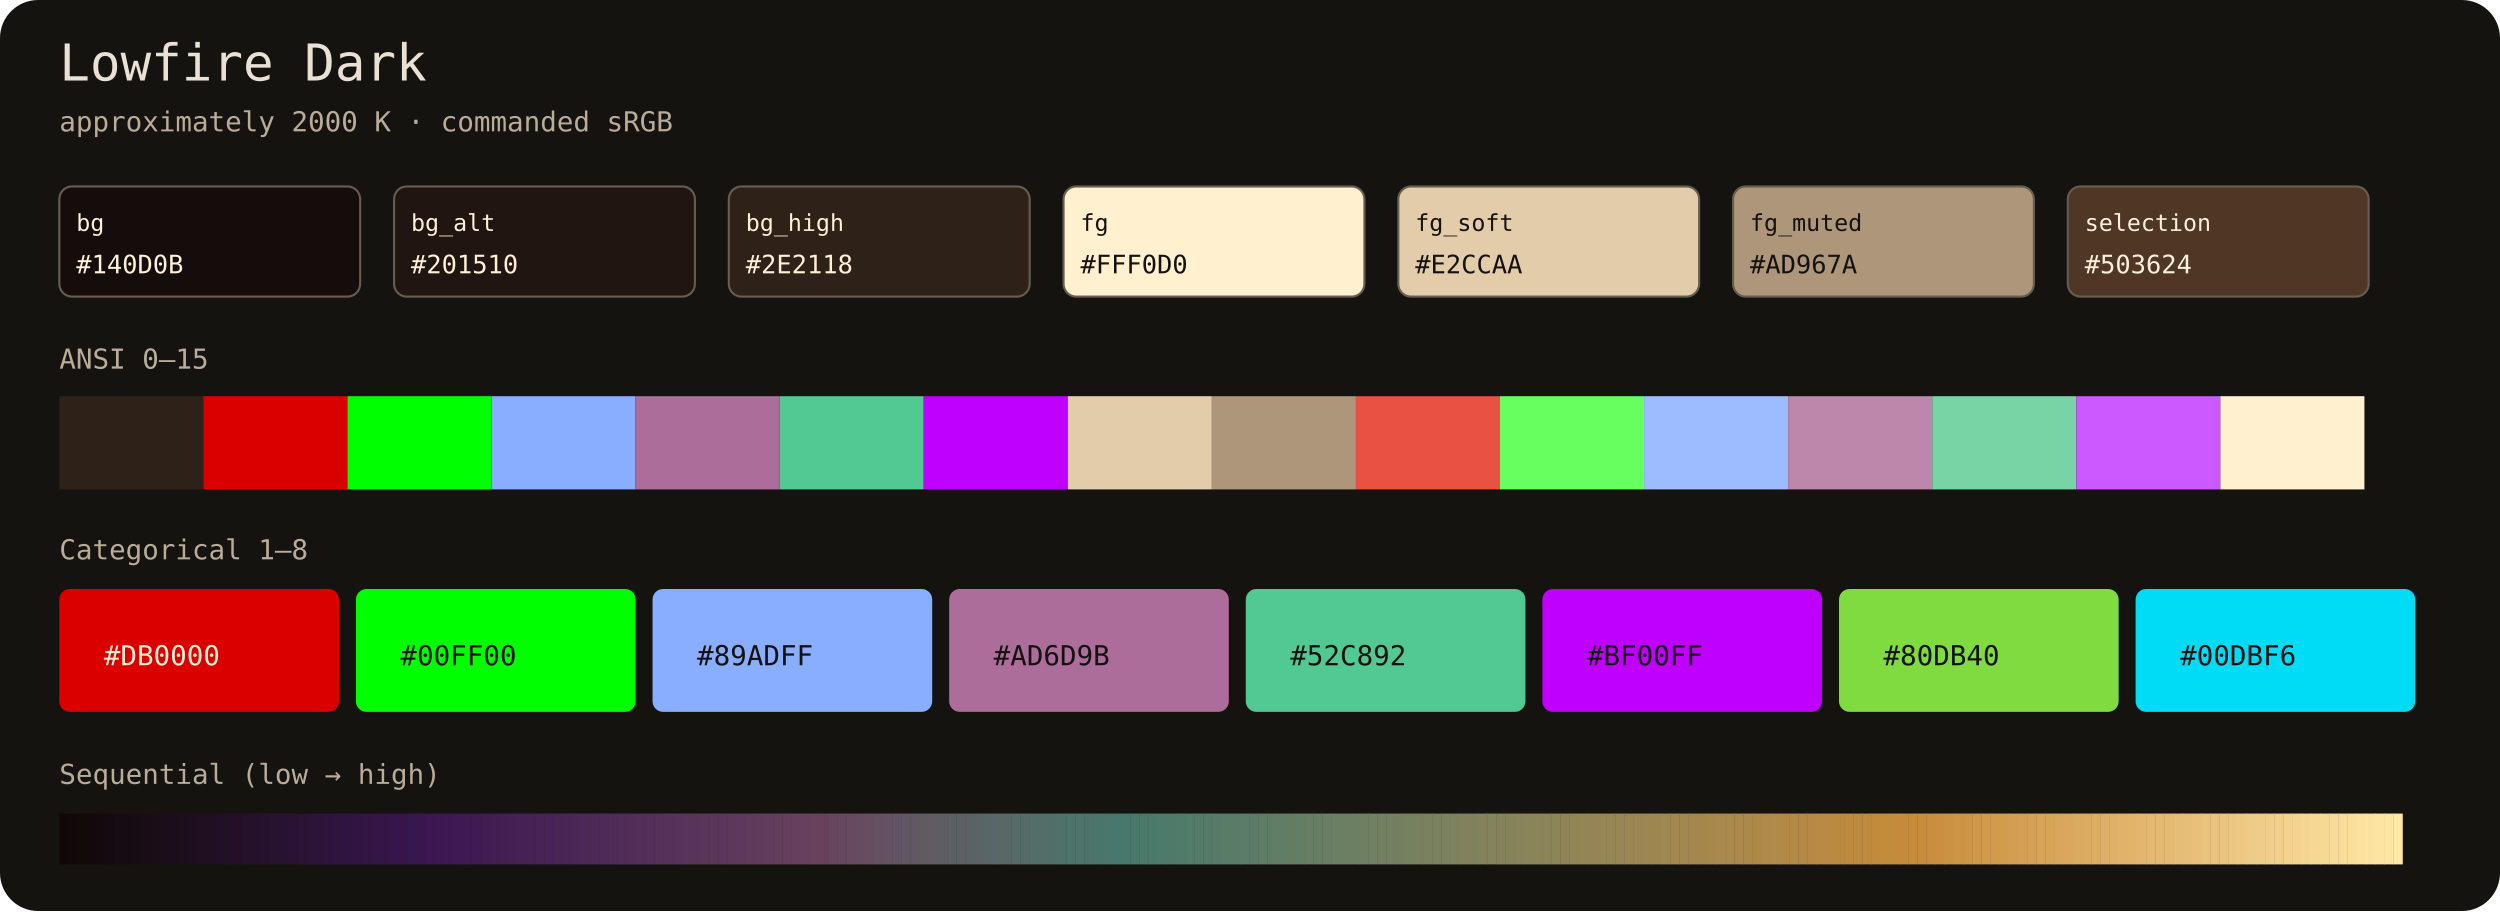
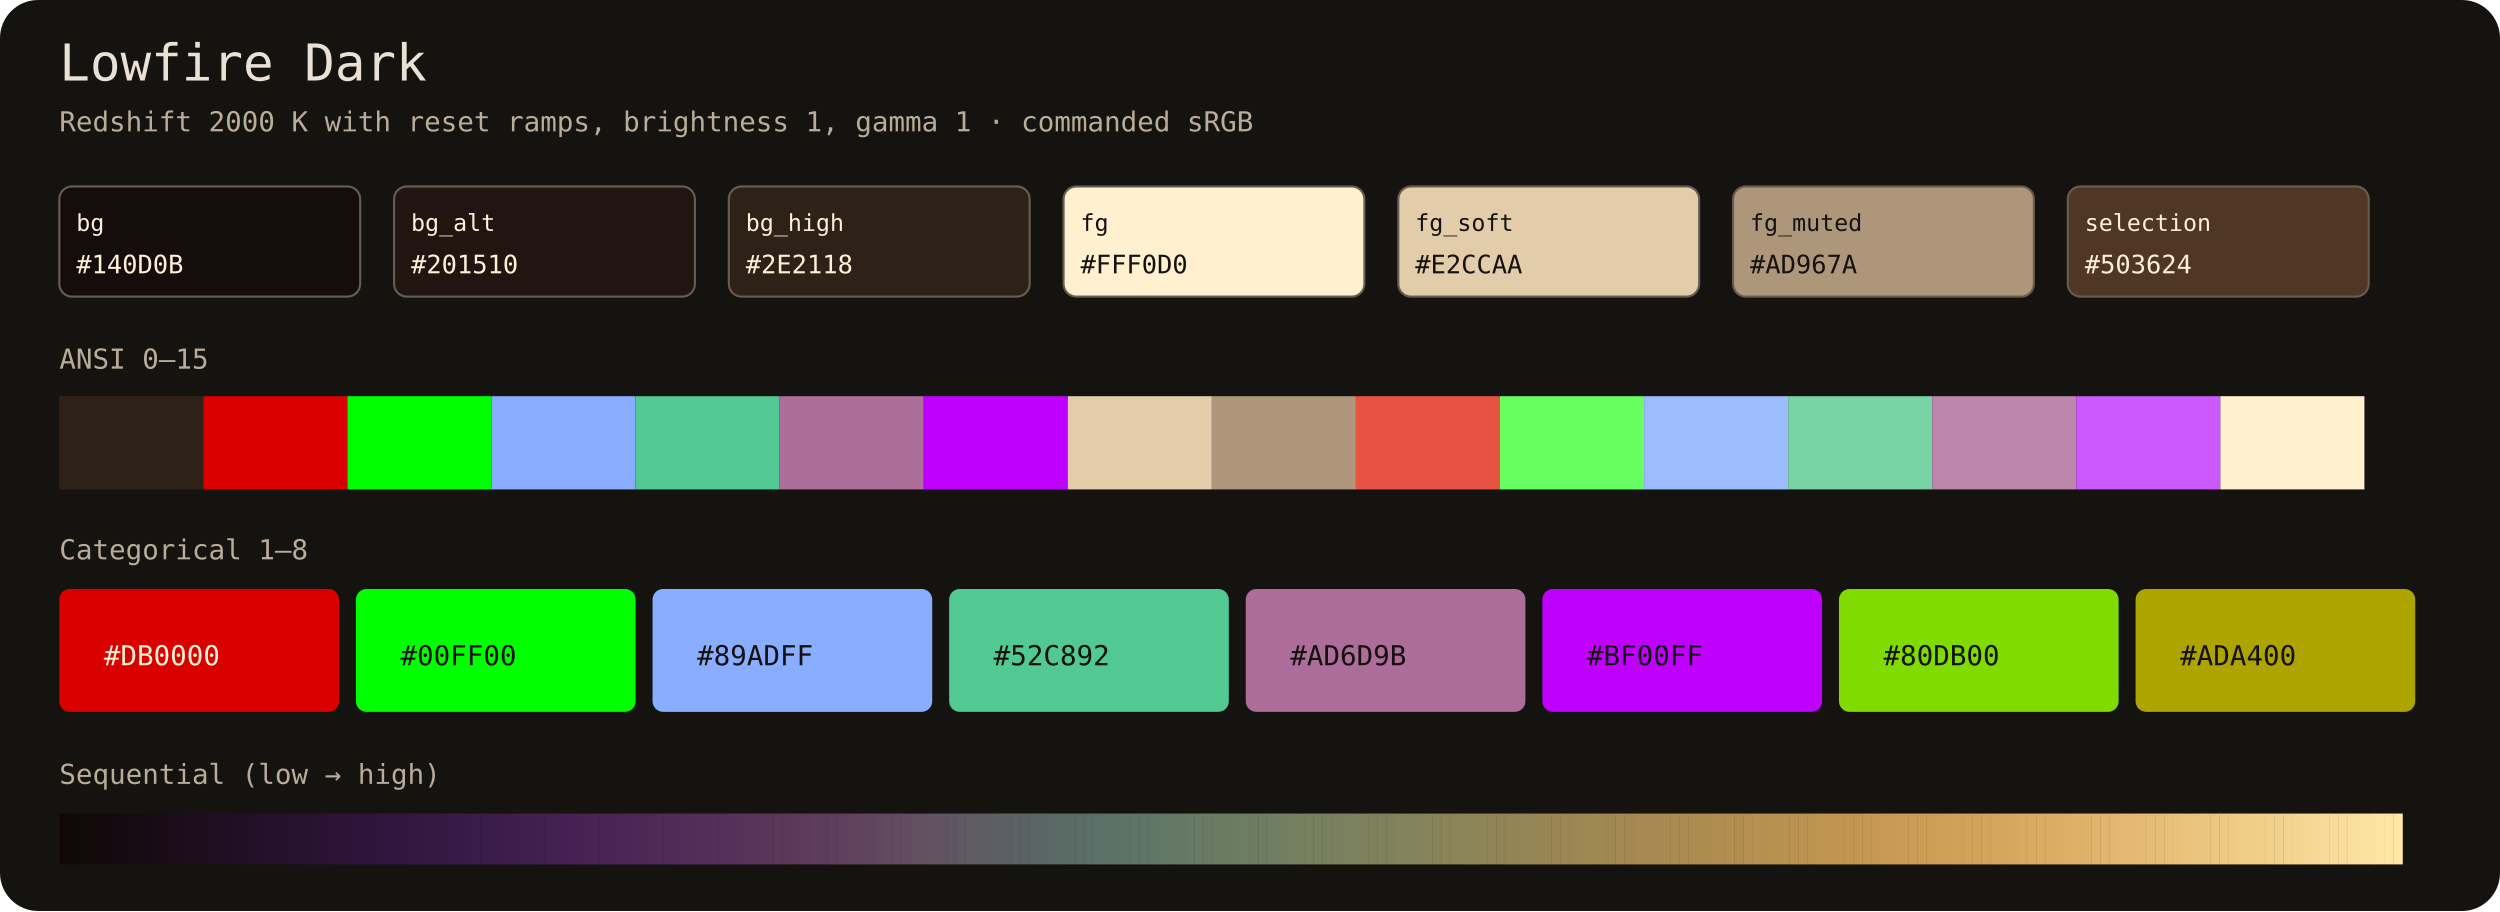
<svg xmlns="http://www.w3.org/2000/svg" width="1180" height="430" viewBox="0 0 1180 430">
  <rect width="100%" height="100%" rx="18" fill="#151310" />
  <text x="28" y="38" fill="#E9E1D4" font-size="24" font-family="ui-monospace, SFMono-Regular, Menlo, monospace">Lowfire Dark</text>
-   <text x="28" y="62" fill="#B9AC98" font-size="13" font-family="ui-monospace, SFMono-Regular, Menlo, monospace">approximately 2000 K · commanded sRGB</text>
+   <text x="28" y="62" fill="#B9AC98" font-size="13" font-family="ui-monospace, SFMono-Regular, Menlo, monospace">Redshift 2000 K with reset ramps, brightness 1, gamma 1 · commanded sRGB</text>
  <rect x="28" y="88" width="142" height="52" rx="6" fill="#140D0B" stroke="#665D50" />
  <text x="36" y="109" fill="#FFF0D8" font-size="11" font-family="ui-monospace, SFMono-Regular, Menlo, monospace">bg</text>
  <text x="36" y="129" fill="#FFF0D8" font-size="12" font-family="ui-monospace, SFMono-Regular, Menlo, monospace">#140D0B</text>
  <rect x="186" y="88" width="142" height="52" rx="6" fill="#201510" stroke="#665D50" />
  <text x="194" y="109" fill="#FFF0D8" font-size="11" font-family="ui-monospace, SFMono-Regular, Menlo, monospace">bg_alt</text>
  <text x="194" y="129" fill="#FFF0D8" font-size="12" font-family="ui-monospace, SFMono-Regular, Menlo, monospace">#201510</text>
  <rect x="344" y="88" width="142" height="52" rx="6" fill="#2E2118" stroke="#665D50" />
  <text x="352" y="109" fill="#FFF0D8" font-size="11" font-family="ui-monospace, SFMono-Regular, Menlo, monospace">bg_high</text>
  <text x="352" y="129" fill="#FFF0D8" font-size="12" font-family="ui-monospace, SFMono-Regular, Menlo, monospace">#2E2118</text>
  <rect x="502" y="88" width="142" height="52" rx="6" fill="#FFF0D0" stroke="#665D50" />
  <text x="510" y="109" fill="#14110E" font-size="11" font-family="ui-monospace, SFMono-Regular, Menlo, monospace">fg</text>
  <text x="510" y="129" fill="#14110E" font-size="12" font-family="ui-monospace, SFMono-Regular, Menlo, monospace">#FFF0D0</text>
  <rect x="660" y="88" width="142" height="52" rx="6" fill="#E2CCAA" stroke="#665D50" />
  <text x="668" y="109" fill="#14110E" font-size="11" font-family="ui-monospace, SFMono-Regular, Menlo, monospace">fg_soft</text>
  <text x="668" y="129" fill="#14110E" font-size="12" font-family="ui-monospace, SFMono-Regular, Menlo, monospace">#E2CCAA</text>
  <rect x="818" y="88" width="142" height="52" rx="6" fill="#AD967A" stroke="#665D50" />
  <text x="826" y="109" fill="#14110E" font-size="11" font-family="ui-monospace, SFMono-Regular, Menlo, monospace">fg_muted</text>
  <text x="826" y="129" fill="#14110E" font-size="12" font-family="ui-monospace, SFMono-Regular, Menlo, monospace">#AD967A</text>
  <rect x="976" y="88" width="142" height="52" rx="6" fill="#503624" stroke="#665D50" />
  <text x="984" y="109" fill="#FFF0D8" font-size="11" font-family="ui-monospace, SFMono-Regular, Menlo, monospace">selection</text>
  <text x="984" y="129" fill="#FFF0D8" font-size="12" font-family="ui-monospace, SFMono-Regular, Menlo, monospace">#503624</text>
  <text x="28" y="174" fill="#B9AC98" font-size="13" font-family="ui-monospace, SFMono-Regular, Menlo, monospace">ANSI 0–15</text>
  <rect x="28" y="187" width="68" height="44" fill="#2E2118" />
  <rect x="96" y="187" width="68" height="44" fill="#DB0000" />
  <rect x="164" y="187" width="68" height="44" fill="#00FF00" />
  <rect x="232" y="187" width="68" height="44" fill="#89ADFF" />
-   <rect x="300" y="187" width="68" height="44" fill="#AD6D9B" />
-   <rect x="368" y="187" width="68" height="44" fill="#52C892" />
+   <rect x="300" y="187" width="68" height="44" fill="#52C892" />
+   <rect x="368" y="187" width="68" height="44" fill="#AD6D9B" />
  <rect x="436" y="187" width="68" height="44" fill="#BF00FF" />
  <rect x="504" y="187" width="68" height="44" fill="#E2CCAA" />
  <rect x="572" y="187" width="68" height="44" fill="#AD967A" />
  <rect x="640" y="187" width="68" height="44" fill="#E75242" />
  <rect x="708" y="187" width="68" height="44" fill="#66FF5F" />
  <rect x="776" y="187" width="68" height="44" fill="#9DBCFF" />
-   <rect x="844" y="187" width="68" height="44" fill="#BD87AC" />
-   <rect x="912" y="187" width="68" height="44" fill="#78D3A5" />
+   <rect x="844" y="187" width="68" height="44" fill="#78D3A5" />
+   <rect x="912" y="187" width="68" height="44" fill="#BD87AC" />
  <rect x="980" y="187" width="68" height="44" fill="#CC59FF" />
  <rect x="1048" y="187" width="68" height="44" fill="#FFF0D0" />
  <text x="28" y="264" fill="#B9AC98" font-size="13" font-family="ui-monospace, SFMono-Regular, Menlo, monospace">Categorical 1–8</text>
  <rect x="28" y="278" width="132" height="58" rx="5" fill="#DB0000" />
  <text x="49" y="314" fill="#FFF0D8" font-size="13" font-family="ui-monospace, SFMono-Regular, Menlo, monospace">#DB0000</text>
  <rect x="168" y="278" width="132" height="58" rx="5" fill="#00FF00" />
  <text x="189" y="314" fill="#14110E" font-size="13" font-family="ui-monospace, SFMono-Regular, Menlo, monospace">#00FF00</text>
  <rect x="308" y="278" width="132" height="58" rx="5" fill="#89ADFF" />
  <text x="329" y="314" fill="#14110E" font-size="13" font-family="ui-monospace, SFMono-Regular, Menlo, monospace">#89ADFF</text>
-   <rect x="448" y="278" width="132" height="58" rx="5" fill="#AD6D9B" />
-   <text x="469" y="314" fill="#14110E" font-size="13" font-family="ui-monospace, SFMono-Regular, Menlo, monospace">#AD6D9B</text>
-   <rect x="588" y="278" width="132" height="58" rx="5" fill="#52C892" />
-   <text x="609" y="314" fill="#14110E" font-size="13" font-family="ui-monospace, SFMono-Regular, Menlo, monospace">#52C892</text>
+   <rect x="448" y="278" width="132" height="58" rx="5" fill="#52C892" />
+   <text x="469" y="314" fill="#14110E" font-size="13" font-family="ui-monospace, SFMono-Regular, Menlo, monospace">#52C892</text>
+   <rect x="588" y="278" width="132" height="58" rx="5" fill="#AD6D9B" />
+   <text x="609" y="314" fill="#14110E" font-size="13" font-family="ui-monospace, SFMono-Regular, Menlo, monospace">#AD6D9B</text>
  <rect x="728" y="278" width="132" height="58" rx="5" fill="#BF00FF" />
  <text x="749" y="314" fill="#14110E" font-size="13" font-family="ui-monospace, SFMono-Regular, Menlo, monospace">#BF00FF</text>
-   <rect x="868" y="278" width="132" height="58" rx="5" fill="#80DB40" />
-   <text x="889" y="314" fill="#14110E" font-size="13" font-family="ui-monospace, SFMono-Regular, Menlo, monospace">#80DB40</text>
-   <rect x="1008" y="278" width="132" height="58" rx="5" fill="#00DBF6" />
-   <text x="1029" y="314" fill="#14110E" font-size="13" font-family="ui-monospace, SFMono-Regular, Menlo, monospace">#00DBF6</text>
+   <rect x="868" y="278" width="132" height="58" rx="5" fill="#80DB00" />
+   <text x="889" y="314" fill="#14110E" font-size="13" font-family="ui-monospace, SFMono-Regular, Menlo, monospace">#80DB00</text>
+   <rect x="1008" y="278" width="132" height="58" rx="5" fill="#ADA400" />
+   <text x="1029" y="314" fill="#14110E" font-size="13" font-family="ui-monospace, SFMono-Regular, Menlo, monospace">#ADA400</text>
  <text x="28" y="370" fill="#B9AC98" font-size="13" font-family="ui-monospace, SFMono-Regular, Menlo, monospace">Sequential (low → high)</text>
  <rect x="28.00" y="384" width="4.5" height="24" fill="#100807" />
-   <rect x="32.32" y="384" width="4.5" height="24" fill="#110809" />
+   <rect x="32.32" y="384" width="4.5" height="24" fill="#110808" />
  <rect x="36.64" y="384" width="4.5" height="24" fill="#12090A" />
-   <rect x="40.96" y="384" width="4.5" height="24" fill="#13090C" />
-   <rect x="45.28" y="384" width="4.5" height="24" fill="#140A0E" />
-   <rect x="49.60" y="384" width="4.5" height="24" fill="#150A0F" />
-   <rect x="53.92" y="384" width="4.5" height="24" fill="#160B11" />
-   <rect x="58.24" y="384" width="4.5" height="24" fill="#170B13" />
-   <rect x="62.56" y="384" width="4.5" height="24" fill="#180C14" />
-   <rect x="66.88" y="384" width="4.5" height="24" fill="#190C16" />
-   <rect x="71.20" y="384" width="4.5" height="24" fill="#1A0D18" />
-   <rect x="75.52" y="384" width="4.5" height="24" fill="#1B0D1A" />
-   <rect x="79.84" y="384" width="4.5" height="24" fill="#1C0D1C" />
-   <rect x="84.16" y="384" width="4.5" height="24" fill="#1D0E1D" />
-   <rect x="88.48" y="384" width="4.5" height="24" fill="#1E0E1F" />
-   <rect x="92.80" y="384" width="4.5" height="24" fill="#1F0F21" />
-   <rect x="97.12" y="384" width="4.5" height="24" fill="#200F23" />
-   <rect x="101.44" y="384" width="4.5" height="24" fill="#210F25" />
-   <rect x="105.76" y="384" width="4.5" height="24" fill="#221027" />
-   <rect x="110.08" y="384" width="4.5" height="24" fill="#231028" />
-   <rect x="114.40" y="384" width="4.5" height="24" fill="#24112A" />
-   <rect x="118.72" y="384" width="4.5" height="24" fill="#25112C" />
-   <rect x="123.04" y="384" width="4.5" height="24" fill="#26112E" />
-   <rect x="127.36" y="384" width="4.5" height="24" fill="#271230" />
-   <rect x="131.68" y="384" width="4.5" height="24" fill="#281232" />
-   <rect x="136.00" y="384" width="4.5" height="24" fill="#2A1234" />
-   <rect x="140.32" y="384" width="4.5" height="24" fill="#2B1336" />
-   <rect x="144.64" y="384" width="4.5" height="24" fill="#2C1338" />
-   <rect x="148.96" y="384" width="4.5" height="24" fill="#2D133A" />
-   <rect x="153.28" y="384" width="4.5" height="24" fill="#2E133C" />
-   <rect x="157.60" y="384" width="4.5" height="24" fill="#2F143E" />
-   <rect x="161.92" y="384" width="4.5" height="24" fill="#301440" />
-   <rect x="166.24" y="384" width="4.5" height="24" fill="#311442" />
-   <rect x="170.56" y="384" width="4.5" height="24" fill="#331544" />
-   <rect x="174.88" y="384" width="4.5" height="24" fill="#341545" />
-   <rect x="179.20" y="384" width="4.5" height="24" fill="#351548" />
-   <rect x="183.52" y="384" width="4.5" height="24" fill="#36154A" />
-   <rect x="187.84" y="384" width="4.5" height="24" fill="#37154B" />
-   <rect x="192.16" y="384" width="4.5" height="24" fill="#38164E" />
-   <rect x="196.48" y="384" width="4.5" height="24" fill="#3A1650" />
-   <rect x="200.80" y="384" width="4.5" height="24" fill="#3B1652" />
-   <rect x="205.12" y="384" width="4.5" height="24" fill="#3C1752" />
-   <rect x="209.44" y="384" width="4.5" height="24" fill="#3D1853" />
-   <rect x="213.76" y="384" width="4.5" height="24" fill="#3E1953" />
-   <rect x="218.08" y="384" width="4.5" height="24" fill="#3F1A53" />
-   <rect x="222.40" y="384" width="4.5" height="24" fill="#401B53" />
-   <rect x="226.72" y="384" width="4.5" height="24" fill="#411D54" />
-   <rect x="231.04" y="384" width="4.5" height="24" fill="#421E54" />
-   <rect x="235.36" y="384" width="4.5" height="24" fill="#431F54" />
-   <rect x="239.68" y="384" width="4.5" height="24" fill="#442055" />
-   <rect x="244.00" y="384" width="4.5" height="24" fill="#452155" />
-   <rect x="248.32" y="384" width="4.5" height="24" fill="#462255" />
-   <rect x="252.64" y="384" width="4.5" height="24" fill="#472356" />
-   <rect x="256.96" y="384" width="4.5" height="24" fill="#482456" />
-   <rect x="261.28" y="384" width="4.5" height="24" fill="#492556" />
-   <rect x="265.60" y="384" width="4.5" height="24" fill="#4A2656" />
-   <rect x="269.92" y="384" width="4.5" height="24" fill="#4B2757" />
-   <rect x="274.24" y="384" width="4.5" height="24" fill="#4C2857" />
-   <rect x="278.56" y="384" width="4.5" height="24" fill="#4D2957" />
-   <rect x="282.88" y="384" width="4.5" height="24" fill="#4E2A58" />
-   <rect x="287.20" y="384" width="4.5" height="24" fill="#4F2B58" />
-   <rect x="291.52" y="384" width="4.5" height="24" fill="#502C58" />
-   <rect x="295.84" y="384" width="4.5" height="24" fill="#512D58" />
-   <rect x="300.16" y="384" width="4.5" height="24" fill="#522E59" />
-   <rect x="304.48" y="384" width="4.5" height="24" fill="#532F59" />
-   <rect x="308.80" y="384" width="4.5" height="24" fill="#553059" />
-   <rect x="313.12" y="384" width="4.5" height="24" fill="#563159" />
-   <rect x="317.44" y="384" width="4.5" height="24" fill="#57325A" />
-   <rect x="321.76" y="384" width="4.5" height="24" fill="#58335A" />
-   <rect x="326.08" y="384" width="4.5" height="24" fill="#59345A" />
-   <rect x="330.40" y="384" width="4.5" height="24" fill="#5A355A" />
-   <rect x="334.72" y="384" width="4.5" height="24" fill="#5B365B" />
-   <rect x="339.04" y="384" width="4.5" height="24" fill="#5C375B" />
-   <rect x="343.36" y="384" width="4.5" height="24" fill="#5D385B" />
-   <rect x="347.68" y="384" width="4.5" height="24" fill="#5E395B" />
-   <rect x="352.00" y="384" width="4.5" height="24" fill="#603A5B" />
-   <rect x="356.32" y="384" width="4.5" height="24" fill="#613B5C" />
-   <rect x="360.64" y="384" width="4.5" height="24" fill="#623C5C" />
-   <rect x="364.96" y="384" width="4.5" height="24" fill="#633D5C" />
-   <rect x="369.28" y="384" width="4.5" height="24" fill="#643E5C" />
-   <rect x="373.60" y="384" width="4.5" height="24" fill="#653F5D" />
-   <rect x="377.92" y="384" width="4.5" height="24" fill="#66405D" />
-   <rect x="382.24" y="384" width="4.5" height="24" fill="#68415D" />
-   <rect x="386.56" y="384" width="4.5" height="24" fill="#68425D" />
-   <rect x="390.88" y="384" width="4.5" height="24" fill="#67455E" />
-   <rect x="395.20" y="384" width="4.5" height="24" fill="#66475F" />
-   <rect x="399.52" y="384" width="4.5" height="24" fill="#664A5F" />
-   <rect x="403.84" y="384" width="4.5" height="24" fill="#654C60" />
-   <rect x="408.16" y="384" width="4.5" height="24" fill="#644E60" />
-   <rect x="412.48" y="384" width="4.5" height="24" fill="#645061" />
-   <rect x="416.80" y="384" width="4.5" height="24" fill="#635261" />
-   <rect x="421.12" y="384" width="4.5" height="24" fill="#625462" />
-   <rect x="425.44" y="384" width="4.5" height="24" fill="#615662" />
-   <rect x="429.76" y="384" width="4.5" height="24" fill="#605863" />
-   <rect x="434.08" y="384" width="4.5" height="24" fill="#605A63" />
-   <rect x="438.40" y="384" width="4.5" height="24" fill="#5F5C64" />
-   <rect x="442.72" y="384" width="4.5" height="24" fill="#5E5D64" />
-   <rect x="447.04" y="384" width="4.5" height="24" fill="#5D5F65" />
-   <rect x="451.36" y="384" width="4.5" height="24" fill="#5C6165" />
-   <rect x="455.68" y="384" width="4.5" height="24" fill="#5B6265" />
-   <rect x="460.00" y="384" width="4.5" height="24" fill="#5A6466" />
-   <rect x="464.32" y="384" width="4.5" height="24" fill="#596566" />
-   <rect x="468.64" y="384" width="4.5" height="24" fill="#586767" />
-   <rect x="472.96" y="384" width="4.5" height="24" fill="#576867" />
-   <rect x="477.28" y="384" width="4.5" height="24" fill="#566A67" />
-   <rect x="481.60" y="384" width="4.5" height="24" fill="#556B68" />
-   <rect x="485.92" y="384" width="4.5" height="24" fill="#546D68" />
-   <rect x="490.24" y="384" width="4.5" height="24" fill="#526E68" />
-   <rect x="494.56" y="384" width="4.5" height="24" fill="#516F69" />
-   <rect x="498.88" y="384" width="4.5" height="24" fill="#507169" />
-   <rect x="503.20" y="384" width="4.5" height="24" fill="#4F7269" />
-   <rect x="507.52" y="384" width="4.5" height="24" fill="#4E736A" />
-   <rect x="511.84" y="384" width="4.5" height="24" fill="#4C746A" />
-   <rect x="516.16" y="384" width="4.5" height="24" fill="#4B756A" />
-   <rect x="520.48" y="384" width="4.5" height="24" fill="#4A776A" />
-   <rect x="524.80" y="384" width="4.5" height="24" fill="#48786B" />
-   <rect x="529.12" y="384" width="4.5" height="24" fill="#47796B" />
-   <rect x="533.44" y="384" width="4.5" height="24" fill="#49796B" />
-   <rect x="537.76" y="384" width="4.5" height="24" fill="#4A796A" />
-   <rect x="542.08" y="384" width="4.5" height="24" fill="#4C7A6A" />
-   <rect x="546.40" y="384" width="4.5" height="24" fill="#4D7A6A" />
-   <rect x="550.72" y="384" width="4.5" height="24" fill="#4F7A6A" />
-   <rect x="555.04" y="384" width="4.5" height="24" fill="#507A69" />
-   <rect x="559.36" y="384" width="4.5" height="24" fill="#527B69" />
-   <rect x="563.68" y="384" width="4.5" height="24" fill="#537B69" />
-   <rect x="568.00" y="384" width="4.5" height="24" fill="#557B68" />
-   <rect x="572.32" y="384" width="4.5" height="24" fill="#577B68" />
-   <rect x="576.64" y="384" width="4.5" height="24" fill="#587C68" />
-   <rect x="580.96" y="384" width="4.5" height="24" fill="#5A7C67" />
-   <rect x="585.28" y="384" width="4.5" height="24" fill="#5B7C67" />
-   <rect x="589.60" y="384" width="4.5" height="24" fill="#5D7C67" />
-   <rect x="593.92" y="384" width="4.5" height="24" fill="#5E7D66" />
-   <rect x="598.24" y="384" width="4.5" height="24" fill="#607D66" />
-   <rect x="602.56" y="384" width="4.5" height="24" fill="#617D66" />
-   <rect x="606.88" y="384" width="4.5" height="24" fill="#637D65" />
-   <rect x="611.20" y="384" width="4.5" height="24" fill="#647E65" />
-   <rect x="615.52" y="384" width="4.5" height="24" fill="#667E64" />
-   <rect x="619.84" y="384" width="4.5" height="24" fill="#677E64" />
-   <rect x="624.16" y="384" width="4.5" height="24" fill="#697E64" />
-   <rect x="628.48" y="384" width="4.5" height="24" fill="#6A7F63" />
-   <rect x="632.80" y="384" width="4.5" height="24" fill="#6C7F63" />
-   <rect x="637.12" y="384" width="4.5" height="24" fill="#6D7F63" />
-   <rect x="641.44" y="384" width="4.5" height="24" fill="#6F7F62" />
-   <rect x="645.76" y="384" width="4.5" height="24" fill="#708062" />
-   <rect x="650.08" y="384" width="4.5" height="24" fill="#728061" />
-   <rect x="654.40" y="384" width="4.5" height="24" fill="#738061" />
-   <rect x="658.72" y="384" width="4.5" height="24" fill="#748060" />
-   <rect x="663.04" y="384" width="4.5" height="24" fill="#768160" />
-   <rect x="667.36" y="384" width="4.5" height="24" fill="#77815F" />
-   <rect x="671.68" y="384" width="4.5" height="24" fill="#79815F" />
-   <rect x="676.00" y="384" width="4.5" height="24" fill="#7A815F" />
-   <rect x="680.32" y="384" width="4.5" height="24" fill="#7C825E" />
-   <rect x="684.64" y="384" width="4.5" height="24" fill="#7D825E" />
-   <rect x="688.96" y="384" width="4.5" height="24" fill="#7F825D" />
-   <rect x="693.28" y="384" width="4.5" height="24" fill="#80825D" />
-   <rect x="697.60" y="384" width="4.5" height="24" fill="#82825C" />
-   <rect x="701.92" y="384" width="4.5" height="24" fill="#83835C" />
-   <rect x="706.24" y="384" width="4.5" height="24" fill="#85835B" />
-   <rect x="710.56" y="384" width="4.5" height="24" fill="#86835B" />
-   <rect x="714.88" y="384" width="4.5" height="24" fill="#88835A" />
-   <rect x="719.20" y="384" width="4.5" height="24" fill="#89845A" />
-   <rect x="723.52" y="384" width="4.5" height="24" fill="#8B8459" />
-   <rect x="727.84" y="384" width="4.5" height="24" fill="#8C8459" />
-   <rect x="732.16" y="384" width="4.5" height="24" fill="#8D8458" />
-   <rect x="736.48" y="384" width="4.5" height="24" fill="#8F8457" />
-   <rect x="740.80" y="384" width="4.5" height="24" fill="#908557" />
-   <rect x="745.12" y="384" width="4.5" height="24" fill="#928556" />
-   <rect x="749.44" y="384" width="4.5" height="24" fill="#938556" />
-   <rect x="753.76" y="384" width="4.5" height="24" fill="#958555" />
-   <rect x="758.08" y="384" width="4.5" height="24" fill="#968555" />
-   <rect x="762.40" y="384" width="4.5" height="24" fill="#988654" />
-   <rect x="766.72" y="384" width="4.5" height="24" fill="#998653" />
-   <rect x="771.04" y="384" width="4.5" height="24" fill="#9B8653" />
-   <rect x="775.36" y="384" width="4.5" height="24" fill="#9C8652" />
-   <rect x="779.68" y="384" width="4.5" height="24" fill="#9E8651" />
-   <rect x="784.00" y="384" width="4.5" height="24" fill="#9F8751" />
-   <rect x="788.32" y="384" width="4.5" height="24" fill="#A18750" />
-   <rect x="792.64" y="384" width="4.5" height="24" fill="#A2874F" />
-   <rect x="796.96" y="384" width="4.5" height="24" fill="#A4874F" />
-   <rect x="801.28" y="384" width="4.5" height="24" fill="#A5874E" />
-   <rect x="805.60" y="384" width="4.5" height="24" fill="#A6884D" />
-   <rect x="809.92" y="384" width="4.5" height="24" fill="#A8884C" />
-   <rect x="814.24" y="384" width="4.5" height="24" fill="#A9884C" />
-   <rect x="818.56" y="384" width="4.5" height="24" fill="#AB884B" />
-   <rect x="822.88" y="384" width="4.5" height="24" fill="#AC884A" />
-   <rect x="827.20" y="384" width="4.5" height="24" fill="#AE8849" />
-   <rect x="831.52" y="384" width="4.5" height="24" fill="#AF8949" />
-   <rect x="835.84" y="384" width="4.5" height="24" fill="#B18948" />
-   <rect x="840.16" y="384" width="4.5" height="24" fill="#B28947" />
-   <rect x="844.48" y="384" width="4.5" height="24" fill="#B48946" />
-   <rect x="848.80" y="384" width="4.5" height="24" fill="#B58945" />
-   <rect x="853.12" y="384" width="4.5" height="24" fill="#B78944" />
-   <rect x="857.44" y="384" width="4.5" height="24" fill="#B88A43" />
-   <rect x="861.76" y="384" width="4.5" height="24" fill="#BA8A42" />
-   <rect x="866.08" y="384" width="4.5" height="24" fill="#BB8A41" />
-   <rect x="870.40" y="384" width="4.5" height="24" fill="#BD8A40" />
-   <rect x="874.72" y="384" width="4.5" height="24" fill="#BE8A3F" />
-   <rect x="879.04" y="384" width="4.5" height="24" fill="#C08A3E" />
-   <rect x="883.36" y="384" width="4.5" height="24" fill="#C18A3D" />
-   <rect x="887.68" y="384" width="4.5" height="24" fill="#C38B3C" />
-   <rect x="892.00" y="384" width="4.5" height="24" fill="#C48B3B" />
-   <rect x="896.32" y="384" width="4.5" height="24" fill="#C68B3A" />
-   <rect x="900.64" y="384" width="4.5" height="24" fill="#C78B39" />
-   <rect x="904.96" y="384" width="4.5" height="24" fill="#C88D3C" />
-   <rect x="909.28" y="384" width="4.5" height="24" fill="#C98F3E" />
-   <rect x="913.60" y="384" width="4.5" height="24" fill="#CA9040" />
-   <rect x="917.92" y="384" width="4.5" height="24" fill="#CB9242" />
-   <rect x="922.24" y="384" width="4.5" height="24" fill="#CD9445" />
-   <rect x="926.56" y="384" width="4.5" height="24" fill="#CE9547" />
-   <rect x="930.88" y="384" width="4.5" height="24" fill="#CF9749" />
-   <rect x="935.20" y="384" width="4.5" height="24" fill="#D0994B" />
-   <rect x="939.52" y="384" width="4.5" height="24" fill="#D19A4D" />
-   <rect x="943.84" y="384" width="4.5" height="24" fill="#D29C4F" />
-   <rect x="948.16" y="384" width="4.5" height="24" fill="#D39E51" />
-   <rect x="952.48" y="384" width="4.5" height="24" fill="#D49F54" />
-   <rect x="956.80" y="384" width="4.5" height="24" fill="#D5A156" />
-   <rect x="961.12" y="384" width="4.5" height="24" fill="#D6A358" />
-   <rect x="965.44" y="384" width="4.5" height="24" fill="#D7A55A" />
-   <rect x="969.76" y="384" width="4.5" height="24" fill="#D8A65C" />
-   <rect x="974.08" y="384" width="4.5" height="24" fill="#D9A85E" />
-   <rect x="978.40" y="384" width="4.5" height="24" fill="#DAAA60" />
-   <rect x="982.72" y="384" width="4.5" height="24" fill="#DBAB62" />
-   <rect x="987.04" y="384" width="4.5" height="24" fill="#DDAD64" />
-   <rect x="991.36" y="384" width="4.5" height="24" fill="#DEAF66" />
-   <rect x="995.68" y="384" width="4.5" height="24" fill="#DFB168" />
-   <rect x="1000.00" y="384" width="4.5" height="24" fill="#E0B26A" />
-   <rect x="1004.32" y="384" width="4.5" height="24" fill="#E1B46C" />
-   <rect x="1008.64" y="384" width="4.5" height="24" fill="#E2B66E" />
-   <rect x="1012.96" y="384" width="4.5" height="24" fill="#E3B770" />
-   <rect x="1017.28" y="384" width="4.5" height="24" fill="#E4B972" />
-   <rect x="1021.60" y="384" width="4.5" height="24" fill="#E5BB74" />
-   <rect x="1025.92" y="384" width="4.5" height="24" fill="#E6BD76" />
-   <rect x="1030.24" y="384" width="4.5" height="24" fill="#E7BE78" />
-   <rect x="1034.56" y="384" width="4.5" height="24" fill="#E8C07A" />
-   <rect x="1038.88" y="384" width="4.5" height="24" fill="#E9C27C" />
-   <rect x="1043.20" y="384" width="4.5" height="24" fill="#EAC47E" />
-   <rect x="1047.52" y="384" width="4.5" height="24" fill="#EBC580" />
-   <rect x="1051.84" y="384" width="4.5" height="24" fill="#ECC782" />
-   <rect x="1056.16" y="384" width="4.5" height="24" fill="#EDC984" />
-   <rect x="1060.48" y="384" width="4.5" height="24" fill="#EECB86" />
-   <rect x="1064.80" y="384" width="4.5" height="24" fill="#EFCC88" />
-   <rect x="1069.12" y="384" width="4.5" height="24" fill="#F0CE8A" />
-   <rect x="1073.44" y="384" width="4.5" height="24" fill="#F2D08C" />
-   <rect x="1077.76" y="384" width="4.5" height="24" fill="#F3D28E" />
-   <rect x="1082.08" y="384" width="4.5" height="24" fill="#F4D390" />
-   <rect x="1086.40" y="384" width="4.5" height="24" fill="#F5D592" />
-   <rect x="1090.72" y="384" width="4.5" height="24" fill="#F6D794" />
-   <rect x="1095.04" y="384" width="4.5" height="24" fill="#F7D996" />
-   <rect x="1099.36" y="384" width="4.5" height="24" fill="#F8DB98" />
-   <rect x="1103.68" y="384" width="4.5" height="24" fill="#F9DC9A" />
-   <rect x="1108.00" y="384" width="4.5" height="24" fill="#FADE9C" />
-   <rect x="1112.32" y="384" width="4.5" height="24" fill="#FBE09E" />
-   <rect x="1116.64" y="384" width="4.5" height="24" fill="#FCE2A0" />
+   <rect x="40.96" y="384" width="4.5" height="24" fill="#12090B" />
+   <rect x="45.28" y="384" width="4.5" height="24" fill="#130A0D" />
+   <rect x="49.60" y="384" width="4.5" height="24" fill="#140A0E" />
+   <rect x="53.92" y="384" width="4.5" height="24" fill="#150A10" />
+   <rect x="58.24" y="384" width="4.5" height="24" fill="#160B11" />
+   <rect x="62.56" y="384" width="4.5" height="24" fill="#170B13" />
+   <rect x="66.88" y="384" width="4.5" height="24" fill="#170C14" />
+   <rect x="71.20" y="384" width="4.5" height="24" fill="#180C16" />
+   <rect x="75.52" y="384" width="4.5" height="24" fill="#190C18" />
+   <rect x="79.84" y="384" width="4.5" height="24" fill="#1A0D19" />
+   <rect x="84.16" y="384" width="4.5" height="24" fill="#1B0D1B" />
+   <rect x="88.48" y="384" width="4.5" height="24" fill="#1C0E1C" />
+   <rect x="92.80" y="384" width="4.5" height="24" fill="#1D0E1E" />
+   <rect x="97.12" y="384" width="4.5" height="24" fill="#1E0E20" />
+   <rect x="101.44" y="384" width="4.5" height="24" fill="#1F0F21" />
+   <rect x="105.76" y="384" width="4.5" height="24" fill="#200F23" />
+   <rect x="110.08" y="384" width="4.5" height="24" fill="#210F25" />
+   <rect x="114.40" y="384" width="4.5" height="24" fill="#221026" />
+   <rect x="118.72" y="384" width="4.5" height="24" fill="#231028" />
+   <rect x="123.04" y="384" width="4.5" height="24" fill="#24102A" />
+   <rect x="127.36" y="384" width="4.5" height="24" fill="#25112B" />
+   <rect x="131.68" y="384" width="4.5" height="24" fill="#26112D" />
+   <rect x="136.00" y="384" width="4.5" height="24" fill="#26112F" />
+   <rect x="140.32" y="384" width="4.5" height="24" fill="#271230" />
+   <rect x="144.64" y="384" width="4.5" height="24" fill="#281232" />
+   <rect x="148.96" y="384" width="4.5" height="24" fill="#291233" />
+   <rect x="153.28" y="384" width="4.5" height="24" fill="#2A1335" />
+   <rect x="157.60" y="384" width="4.5" height="24" fill="#2B1336" />
+   <rect x="161.92" y="384" width="4.5" height="24" fill="#2C1438" />
+   <rect x="166.24" y="384" width="4.5" height="24" fill="#2D1439" />
+   <rect x="170.56" y="384" width="4.5" height="24" fill="#2E143B" />
+   <rect x="174.88" y="384" width="4.5" height="24" fill="#2F153C" />
+   <rect x="179.20" y="384" width="4.5" height="24" fill="#30153D" />
+   <rect x="183.52" y="384" width="4.5" height="24" fill="#31163F" />
+   <rect x="187.84" y="384" width="4.5" height="24" fill="#321640" />
+   <rect x="192.16" y="384" width="4.5" height="24" fill="#331741" />
+   <rect x="196.48" y="384" width="4.5" height="24" fill="#341743" />
+   <rect x="200.80" y="384" width="4.5" height="24" fill="#351844" />
+   <rect x="205.12" y="384" width="4.5" height="24" fill="#361845" />
+   <rect x="209.44" y="384" width="4.5" height="24" fill="#371946" />
+   <rect x="213.76" y="384" width="4.5" height="24" fill="#381947" />
+   <rect x="218.08" y="384" width="4.5" height="24" fill="#391A48" />
+   <rect x="222.40" y="384" width="4.5" height="24" fill="#3A1B49" />
+   <rect x="226.72" y="384" width="4.5" height="24" fill="#3B1B4A" />
+   <rect x="231.04" y="384" width="4.5" height="24" fill="#3C1C4B" />
+   <rect x="235.36" y="384" width="4.5" height="24" fill="#3D1C4C" />
+   <rect x="239.68" y="384" width="4.5" height="24" fill="#3E1D4D" />
+   <rect x="244.00" y="384" width="4.5" height="24" fill="#3F1E4E" />
+   <rect x="248.32" y="384" width="4.5" height="24" fill="#401F4F" />
+   <rect x="252.64" y="384" width="4.5" height="24" fill="#411F50" />
+   <rect x="256.96" y="384" width="4.5" height="24" fill="#422051" />
+   <rect x="261.28" y="384" width="4.5" height="24" fill="#432151" />
+   <rect x="265.60" y="384" width="4.5" height="24" fill="#442152" />
+   <rect x="269.92" y="384" width="4.5" height="24" fill="#452253" />
+   <rect x="274.24" y="384" width="4.5" height="24" fill="#462353" />
+   <rect x="278.56" y="384" width="4.5" height="24" fill="#472454" />
+   <rect x="282.88" y="384" width="4.5" height="24" fill="#482555" />
+   <rect x="287.20" y="384" width="4.5" height="24" fill="#492555" />
+   <rect x="291.52" y="384" width="4.5" height="24" fill="#4A2656" />
+   <rect x="295.84" y="384" width="4.5" height="24" fill="#4B2756" />
+   <rect x="300.16" y="384" width="4.5" height="24" fill="#4B2856" />
+   <rect x="304.48" y="384" width="4.5" height="24" fill="#4C2957" />
+   <rect x="308.80" y="384" width="4.5" height="24" fill="#4D2A57" />
+   <rect x="313.12" y="384" width="4.5" height="24" fill="#4E2B58" />
+   <rect x="317.44" y="384" width="4.5" height="24" fill="#4F2B58" />
+   <rect x="321.76" y="384" width="4.5" height="24" fill="#502C58" />
+   <rect x="326.08" y="384" width="4.5" height="24" fill="#512D58" />
+   <rect x="330.40" y="384" width="4.5" height="24" fill="#522E59" />
+   <rect x="334.72" y="384" width="4.5" height="24" fill="#532F59" />
+   <rect x="339.04" y="384" width="4.5" height="24" fill="#543059" />
+   <rect x="343.36" y="384" width="4.5" height="24" fill="#553159" />
+   <rect x="347.68" y="384" width="4.5" height="24" fill="#56325A" />
+   <rect x="352.00" y="384" width="4.5" height="24" fill="#57335A" />
+   <rect x="356.32" y="384" width="4.5" height="24" fill="#58345A" />
+   <rect x="360.64" y="384" width="4.5" height="24" fill="#59355A" />
+   <rect x="364.96" y="384" width="4.5" height="24" fill="#5A375B" />
+   <rect x="369.28" y="384" width="4.5" height="24" fill="#5A385B" />
+   <rect x="373.60" y="384" width="4.5" height="24" fill="#5B395B" />
+   <rect x="377.92" y="384" width="4.5" height="24" fill="#5C3A5C" />
+   <rect x="382.24" y="384" width="4.5" height="24" fill="#5D3C5C" />
+   <rect x="386.56" y="384" width="4.5" height="24" fill="#5E3D5C" />
+   <rect x="390.88" y="384" width="4.5" height="24" fill="#5E3F5D" />
+   <rect x="395.20" y="384" width="4.5" height="24" fill="#5F405D" />
+   <rect x="399.52" y="384" width="4.5" height="24" fill="#60425D" />
+   <rect x="403.84" y="384" width="4.5" height="24" fill="#60435E" />
+   <rect x="408.16" y="384" width="4.5" height="24" fill="#61455E" />
+   <rect x="412.48" y="384" width="4.5" height="24" fill="#61475F" />
+   <rect x="416.80" y="384" width="4.5" height="24" fill="#61495F" />
+   <rect x="421.12" y="384" width="4.5" height="24" fill="#624B60" />
+   <rect x="425.44" y="384" width="4.5" height="24" fill="#624D60" />
+   <rect x="429.76" y="384" width="4.5" height="24" fill="#624F60" />
+   <rect x="434.08" y="384" width="4.5" height="24" fill="#625161" />
+   <rect x="438.40" y="384" width="4.5" height="24" fill="#615361" />
+   <rect x="442.72" y="384" width="4.5" height="24" fill="#615462" />
+   <rect x="447.04" y="384" width="4.5" height="24" fill="#605662" />
+   <rect x="451.36" y="384" width="4.5" height="24" fill="#605863" />
+   <rect x="455.68" y="384" width="4.5" height="24" fill="#5F5A63" />
+   <rect x="460.00" y="384" width="4.5" height="24" fill="#5F5B64" />
+   <rect x="464.32" y="384" width="4.5" height="24" fill="#5E5D64" />
+   <rect x="468.64" y="384" width="4.5" height="24" fill="#5D5F64" />
+   <rect x="472.96" y="384" width="4.5" height="24" fill="#5C6065" />
+   <rect x="477.28" y="384" width="4.5" height="24" fill="#5B6265" />
+   <rect x="481.60" y="384" width="4.5" height="24" fill="#5B6365" />
+   <rect x="485.92" y="384" width="4.5" height="24" fill="#5A6566" />
+   <rect x="490.24" y="384" width="4.5" height="24" fill="#5A6666" />
+   <rect x="494.56" y="384" width="4.5" height="24" fill="#5A6866" />
+   <rect x="498.88" y="384" width="4.5" height="24" fill="#5A6A66" />
+   <rect x="503.20" y="384" width="4.5" height="24" fill="#5A6B66" />
+   <rect x="507.52" y="384" width="4.5" height="24" fill="#5A6D67" />
+   <rect x="511.84" y="384" width="4.5" height="24" fill="#5A6E67" />
+   <rect x="516.16" y="384" width="4.5" height="24" fill="#5B7066" />
+   <rect x="520.48" y="384" width="4.5" height="24" fill="#5C7166" />
+   <rect x="524.80" y="384" width="4.5" height="24" fill="#5D7266" />
+   <rect x="529.12" y="384" width="4.5" height="24" fill="#5E7366" />
+   <rect x="533.44" y="384" width="4.5" height="24" fill="#5F7466" />
+   <rect x="537.76" y="384" width="4.5" height="24" fill="#607566" />
+   <rect x="542.08" y="384" width="4.5" height="24" fill="#617665" />
+   <rect x="546.40" y="384" width="4.5" height="24" fill="#627765" />
+   <rect x="550.72" y="384" width="4.5" height="24" fill="#637865" />
+   <rect x="555.04" y="384" width="4.5" height="24" fill="#647865" />
+   <rect x="559.36" y="384" width="4.5" height="24" fill="#667964" />
+   <rect x="563.68" y="384" width="4.5" height="24" fill="#677A64" />
+   <rect x="568.00" y="384" width="4.5" height="24" fill="#687A64" />
+   <rect x="572.32" y="384" width="4.5" height="24" fill="#697B63" />
+   <rect x="576.64" y="384" width="4.5" height="24" fill="#6A7B63" />
+   <rect x="580.96" y="384" width="4.5" height="24" fill="#6C7C63" />
+   <rect x="585.28" y="384" width="4.5" height="24" fill="#6D7D63" />
+   <rect x="589.60" y="384" width="4.5" height="24" fill="#6E7D62" />
+   <rect x="593.92" y="384" width="4.5" height="24" fill="#6F7D62" />
+   <rect x="598.24" y="384" width="4.5" height="24" fill="#717E61" />
+   <rect x="602.56" y="384" width="4.5" height="24" fill="#727E61" />
+   <rect x="606.88" y="384" width="4.5" height="24" fill="#737F61" />
+   <rect x="611.20" y="384" width="4.5" height="24" fill="#757F60" />
+   <rect x="615.52" y="384" width="4.5" height="24" fill="#767F60" />
+   <rect x="619.84" y="384" width="4.5" height="24" fill="#778060" />
+   <rect x="624.16" y="384" width="4.5" height="24" fill="#78805F" />
+   <rect x="628.48" y="384" width="4.5" height="24" fill="#7A805F" />
+   <rect x="632.80" y="384" width="4.5" height="24" fill="#7B815E" />
+   <rect x="637.12" y="384" width="4.5" height="24" fill="#7C815E" />
+   <rect x="641.44" y="384" width="4.5" height="24" fill="#7E815E" />
+   <rect x="645.76" y="384" width="4.5" height="24" fill="#7F825D" />
+   <rect x="650.08" y="384" width="4.5" height="24" fill="#80825D" />
+   <rect x="654.40" y="384" width="4.5" height="24" fill="#81825C" />
+   <rect x="658.72" y="384" width="4.5" height="24" fill="#83835C" />
+   <rect x="663.04" y="384" width="4.5" height="24" fill="#84835B" />
+   <rect x="667.36" y="384" width="4.5" height="24" fill="#85835B" />
+   <rect x="671.68" y="384" width="4.5" height="24" fill="#87835A" />
+   <rect x="676.00" y="384" width="4.5" height="24" fill="#88835A" />
+   <rect x="680.32" y="384" width="4.5" height="24" fill="#89845A" />
+   <rect x="684.64" y="384" width="4.5" height="24" fill="#8B8459" />
+   <rect x="688.96" y="384" width="4.5" height="24" fill="#8C8459" />
+   <rect x="693.28" y="384" width="4.5" height="24" fill="#8D8458" />
+   <rect x="697.60" y="384" width="4.5" height="24" fill="#8F8458" />
+   <rect x="701.92" y="384" width="4.5" height="24" fill="#908557" />
+   <rect x="706.24" y="384" width="4.5" height="24" fill="#918557" />
+   <rect x="710.56" y="384" width="4.5" height="24" fill="#938556" />
+   <rect x="714.88" y="384" width="4.5" height="24" fill="#948556" />
+   <rect x="719.20" y="384" width="4.5" height="24" fill="#958555" />
+   <rect x="723.52" y="384" width="4.5" height="24" fill="#978655" />
+   <rect x="727.84" y="384" width="4.5" height="24" fill="#988655" />
+   <rect x="732.16" y="384" width="4.5" height="24" fill="#998654" />
+   <rect x="736.48" y="384" width="4.5" height="24" fill="#9A8754" />
+   <rect x="740.80" y="384" width="4.5" height="24" fill="#9C8753" />
+   <rect x="745.12" y="384" width="4.5" height="24" fill="#9D8753" />
+   <rect x="749.44" y="384" width="4.5" height="24" fill="#9E8853" />
+   <rect x="753.76" y="384" width="4.5" height="24" fill="#A08852" />
+   <rect x="758.08" y="384" width="4.5" height="24" fill="#A18852" />
+   <rect x="762.40" y="384" width="4.5" height="24" fill="#A28852" />
+   <rect x="766.72" y="384" width="4.5" height="24" fill="#A38951" />
+   <rect x="771.04" y="384" width="4.5" height="24" fill="#A58951" />
+   <rect x="775.36" y="384" width="4.5" height="24" fill="#A68A51" />
+   <rect x="779.68" y="384" width="4.5" height="24" fill="#A78A51" />
+   <rect x="784.00" y="384" width="4.5" height="24" fill="#A98B50" />
+   <rect x="788.32" y="384" width="4.5" height="24" fill="#AA8B50" />
+   <rect x="792.64" y="384" width="4.5" height="24" fill="#AB8B50" />
+   <rect x="796.96" y="384" width="4.5" height="24" fill="#AC8C50" />
+   <rect x="801.28" y="384" width="4.5" height="24" fill="#AE8C50" />
+   <rect x="805.60" y="384" width="4.5" height="24" fill="#AF8D50" />
+   <rect x="809.92" y="384" width="4.5" height="24" fill="#B08D50" />
+   <rect x="814.24" y="384" width="4.5" height="24" fill="#B28E50" />
+   <rect x="818.56" y="384" width="4.5" height="24" fill="#B38E50" />
+   <rect x="822.88" y="384" width="4.5" height="24" fill="#B48F50" />
+   <rect x="827.20" y="384" width="4.5" height="24" fill="#B59050" />
+   <rect x="831.52" y="384" width="4.5" height="24" fill="#B79050" />
+   <rect x="835.84" y="384" width="4.5" height="24" fill="#B89150" />
+   <rect x="840.16" y="384" width="4.5" height="24" fill="#B99150" />
+   <rect x="844.48" y="384" width="4.5" height="24" fill="#BA9250" />
+   <rect x="848.80" y="384" width="4.5" height="24" fill="#BC9350" />
+   <rect x="853.12" y="384" width="4.5" height="24" fill="#BD9350" />
+   <rect x="857.44" y="384" width="4.5" height="24" fill="#BE9451" />
+   <rect x="861.76" y="384" width="4.5" height="24" fill="#BF9551" />
+   <rect x="866.08" y="384" width="4.5" height="24" fill="#C19551" />
+   <rect x="870.40" y="384" width="4.5" height="24" fill="#C29651" />
+   <rect x="874.72" y="384" width="4.5" height="24" fill="#C39752" />
+   <rect x="879.04" y="384" width="4.5" height="24" fill="#C49852" />
+   <rect x="883.36" y="384" width="4.5" height="24" fill="#C59853" />
+   <rect x="887.68" y="384" width="4.5" height="24" fill="#C79953" />
+   <rect x="892.00" y="384" width="4.5" height="24" fill="#C89A54" />
+   <rect x="896.32" y="384" width="4.5" height="24" fill="#C99B54" />
+   <rect x="900.64" y="384" width="4.5" height="24" fill="#CA9C55" />
+   <rect x="904.96" y="384" width="4.5" height="24" fill="#CB9D56" />
+   <rect x="909.28" y="384" width="4.5" height="24" fill="#CD9E56" />
+   <rect x="913.60" y="384" width="4.5" height="24" fill="#CE9F57" />
+   <rect x="917.92" y="384" width="4.5" height="24" fill="#CFA058" />
+   <rect x="922.24" y="384" width="4.5" height="24" fill="#D0A159" />
+   <rect x="926.56" y="384" width="4.5" height="24" fill="#D1A25A" />
+   <rect x="930.88" y="384" width="4.5" height="24" fill="#D2A35B" />
+   <rect x="935.20" y="384" width="4.5" height="24" fill="#D3A45C" />
+   <rect x="939.52" y="384" width="4.5" height="24" fill="#D5A55D" />
+   <rect x="943.84" y="384" width="4.5" height="24" fill="#D6A65E" />
+   <rect x="948.16" y="384" width="4.5" height="24" fill="#D7A75F" />
+   <rect x="952.48" y="384" width="4.5" height="24" fill="#D8A960" />
+   <rect x="956.80" y="384" width="4.5" height="24" fill="#D9AA61" />
+   <rect x="961.12" y="384" width="4.5" height="24" fill="#DAAB63" />
+   <rect x="965.44" y="384" width="4.5" height="24" fill="#DBAC64" />
+   <rect x="969.76" y="384" width="4.5" height="24" fill="#DCAE65" />
+   <rect x="974.08" y="384" width="4.5" height="24" fill="#DDAF67" />
+   <rect x="978.40" y="384" width="4.5" height="24" fill="#DEB068" />
+   <rect x="982.72" y="384" width="4.5" height="24" fill="#DFB26A" />
+   <rect x="987.04" y="384" width="4.5" height="24" fill="#E0B36B" />
+   <rect x="991.36" y="384" width="4.5" height="24" fill="#E1B56D" />
+   <rect x="995.68" y="384" width="4.5" height="24" fill="#E2B66F" />
+   <rect x="1000.00" y="384" width="4.5" height="24" fill="#E3B870" />
+   <rect x="1004.32" y="384" width="4.5" height="24" fill="#E4B972" />
+   <rect x="1008.64" y="384" width="4.5" height="24" fill="#E5BB74" />
+   <rect x="1012.96" y="384" width="4.5" height="24" fill="#E6BC76" />
+   <rect x="1017.28" y="384" width="4.5" height="24" fill="#E7BE78" />
+   <rect x="1021.60" y="384" width="4.5" height="24" fill="#E8C079" />
+   <rect x="1025.92" y="384" width="4.5" height="24" fill="#E9C17B" />
+   <rect x="1030.24" y="384" width="4.5" height="24" fill="#EAC37D" />
+   <rect x="1034.56" y="384" width="4.5" height="24" fill="#EBC47F" />
+   <rect x="1038.88" y="384" width="4.5" height="24" fill="#ECC680" />
+   <rect x="1043.20" y="384" width="4.5" height="24" fill="#ECC782" />
+   <rect x="1047.52" y="384" width="4.5" height="24" fill="#EDC984" />
+   <rect x="1051.84" y="384" width="4.5" height="24" fill="#EECA86" />
+   <rect x="1056.16" y="384" width="4.5" height="24" fill="#EFCC88" />
+   <rect x="1060.48" y="384" width="4.5" height="24" fill="#F0CE89" />
+   <rect x="1064.80" y="384" width="4.5" height="24" fill="#F1CF8B" />
+   <rect x="1069.12" y="384" width="4.5" height="24" fill="#F2D18D" />
+   <rect x="1073.44" y="384" width="4.5" height="24" fill="#F3D28F" />
+   <rect x="1077.76" y="384" width="4.5" height="24" fill="#F4D491" />
+   <rect x="1082.08" y="384" width="4.5" height="24" fill="#F5D592" />
+   <rect x="1086.40" y="384" width="4.5" height="24" fill="#F6D794" />
+   <rect x="1090.72" y="384" width="4.5" height="24" fill="#F7D996" />
+   <rect x="1095.04" y="384" width="4.5" height="24" fill="#F8DA98" />
+   <rect x="1099.36" y="384" width="4.5" height="24" fill="#F9DC99" />
+   <rect x="1103.68" y="384" width="4.5" height="24" fill="#F9DD9B" />
+   <rect x="1108.00" y="384" width="4.5" height="24" fill="#FADF9D" />
+   <rect x="1112.32" y="384" width="4.5" height="24" fill="#FBE19F" />
+   <rect x="1116.64" y="384" width="4.5" height="24" fill="#FCE2A1" />
  <rect x="1120.96" y="384" width="4.5" height="24" fill="#FDE4A2" />
  <rect x="1125.28" y="384" width="4.5" height="24" fill="#FEE5A4" />
  <rect x="1129.60" y="384" width="4.5" height="24" fill="#FFE7A6" />
</svg>
